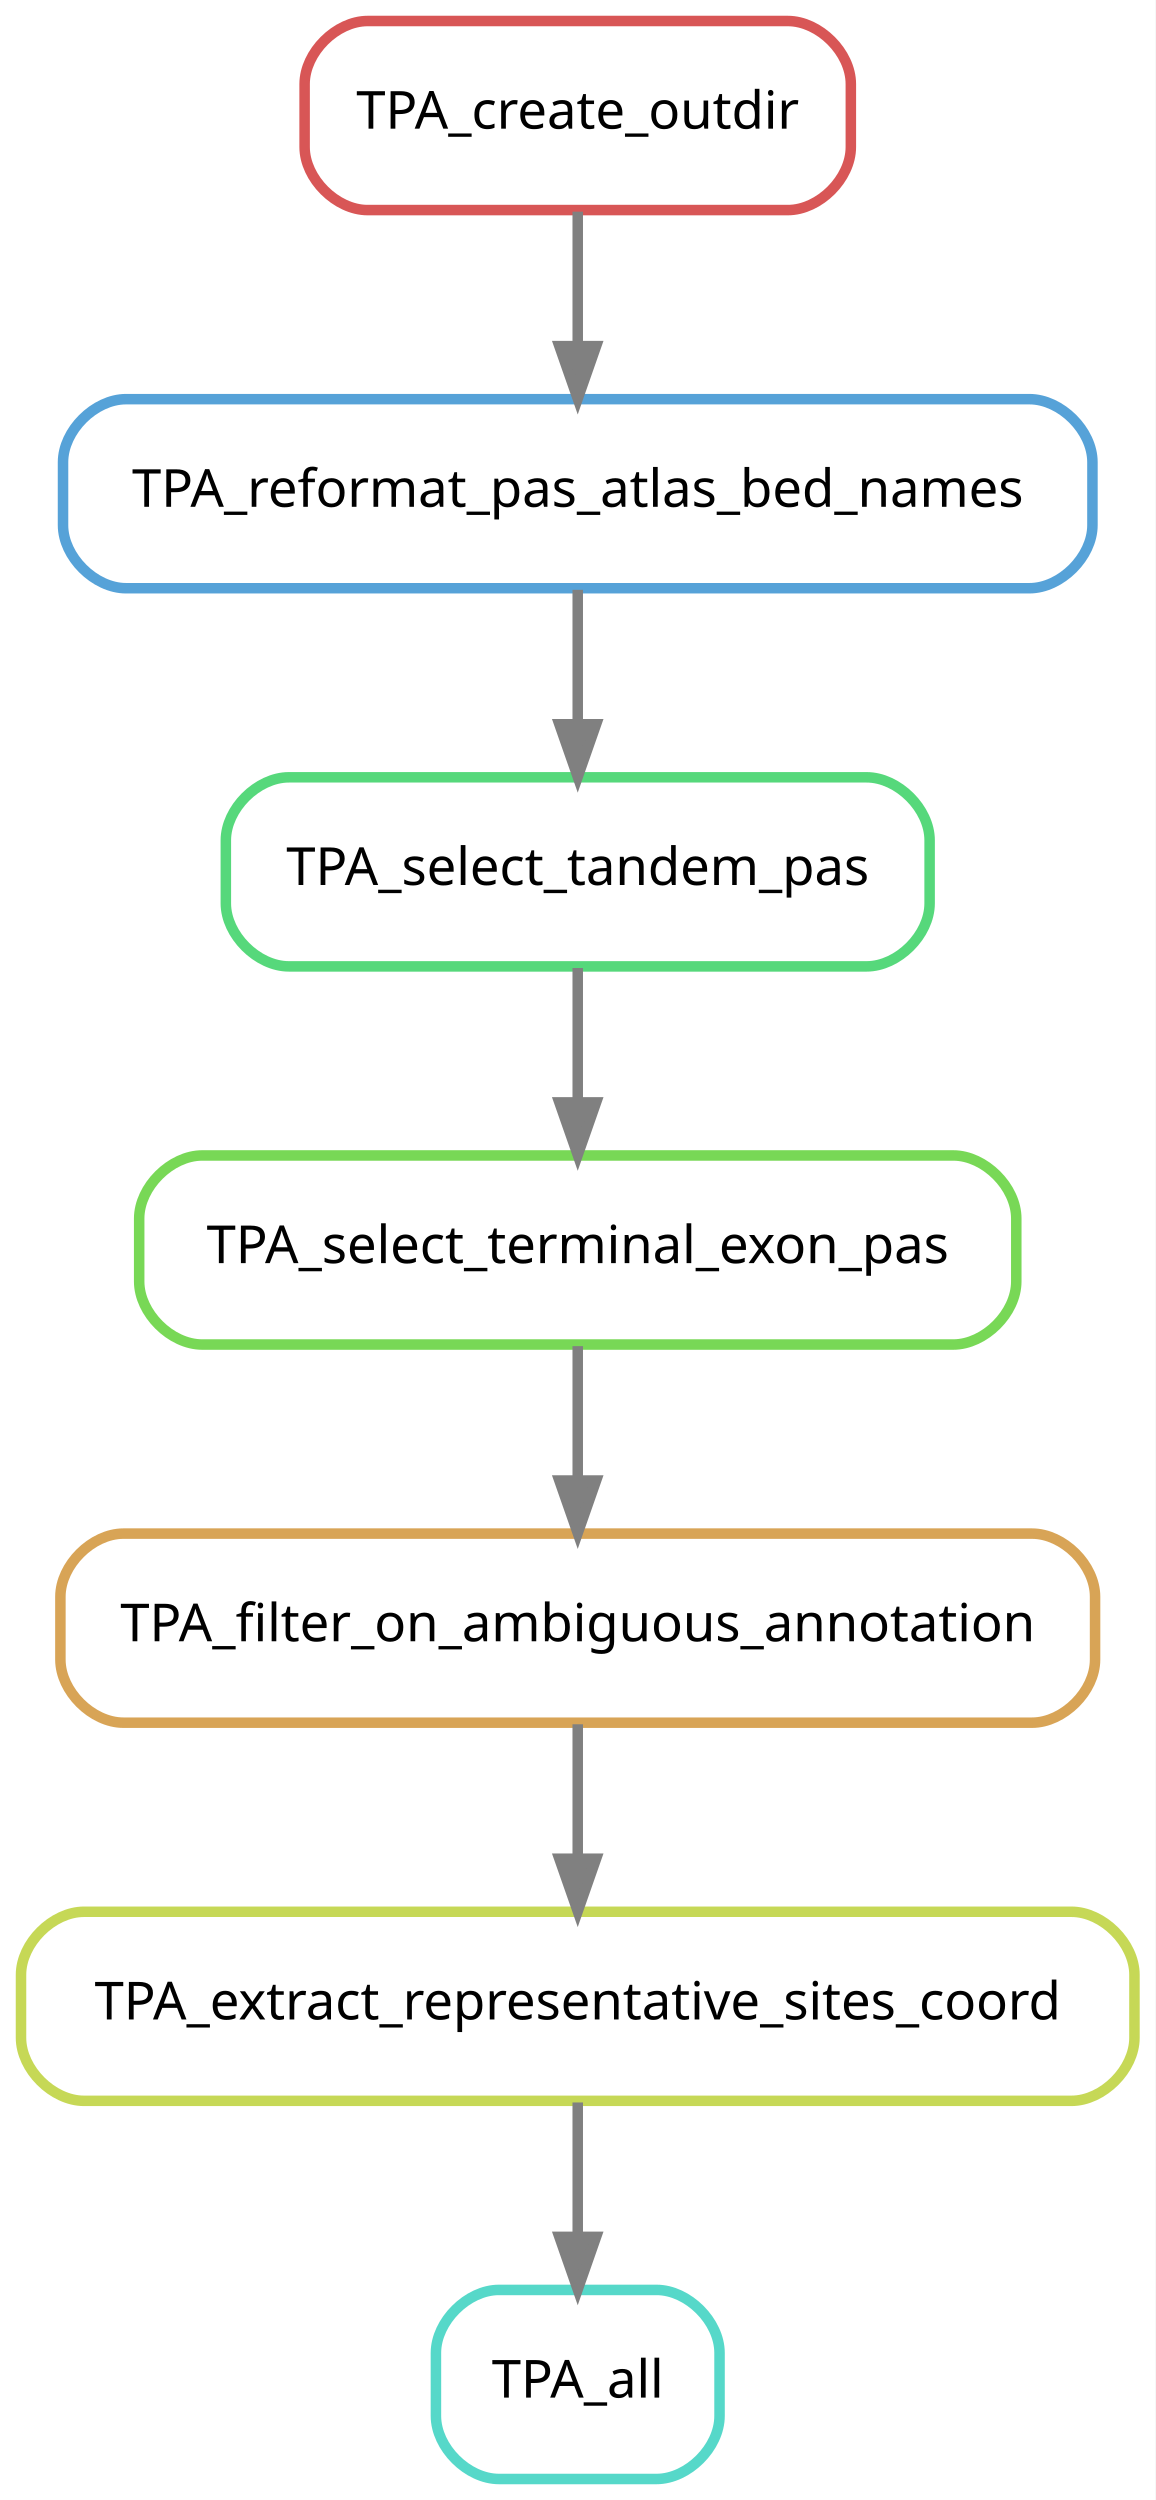
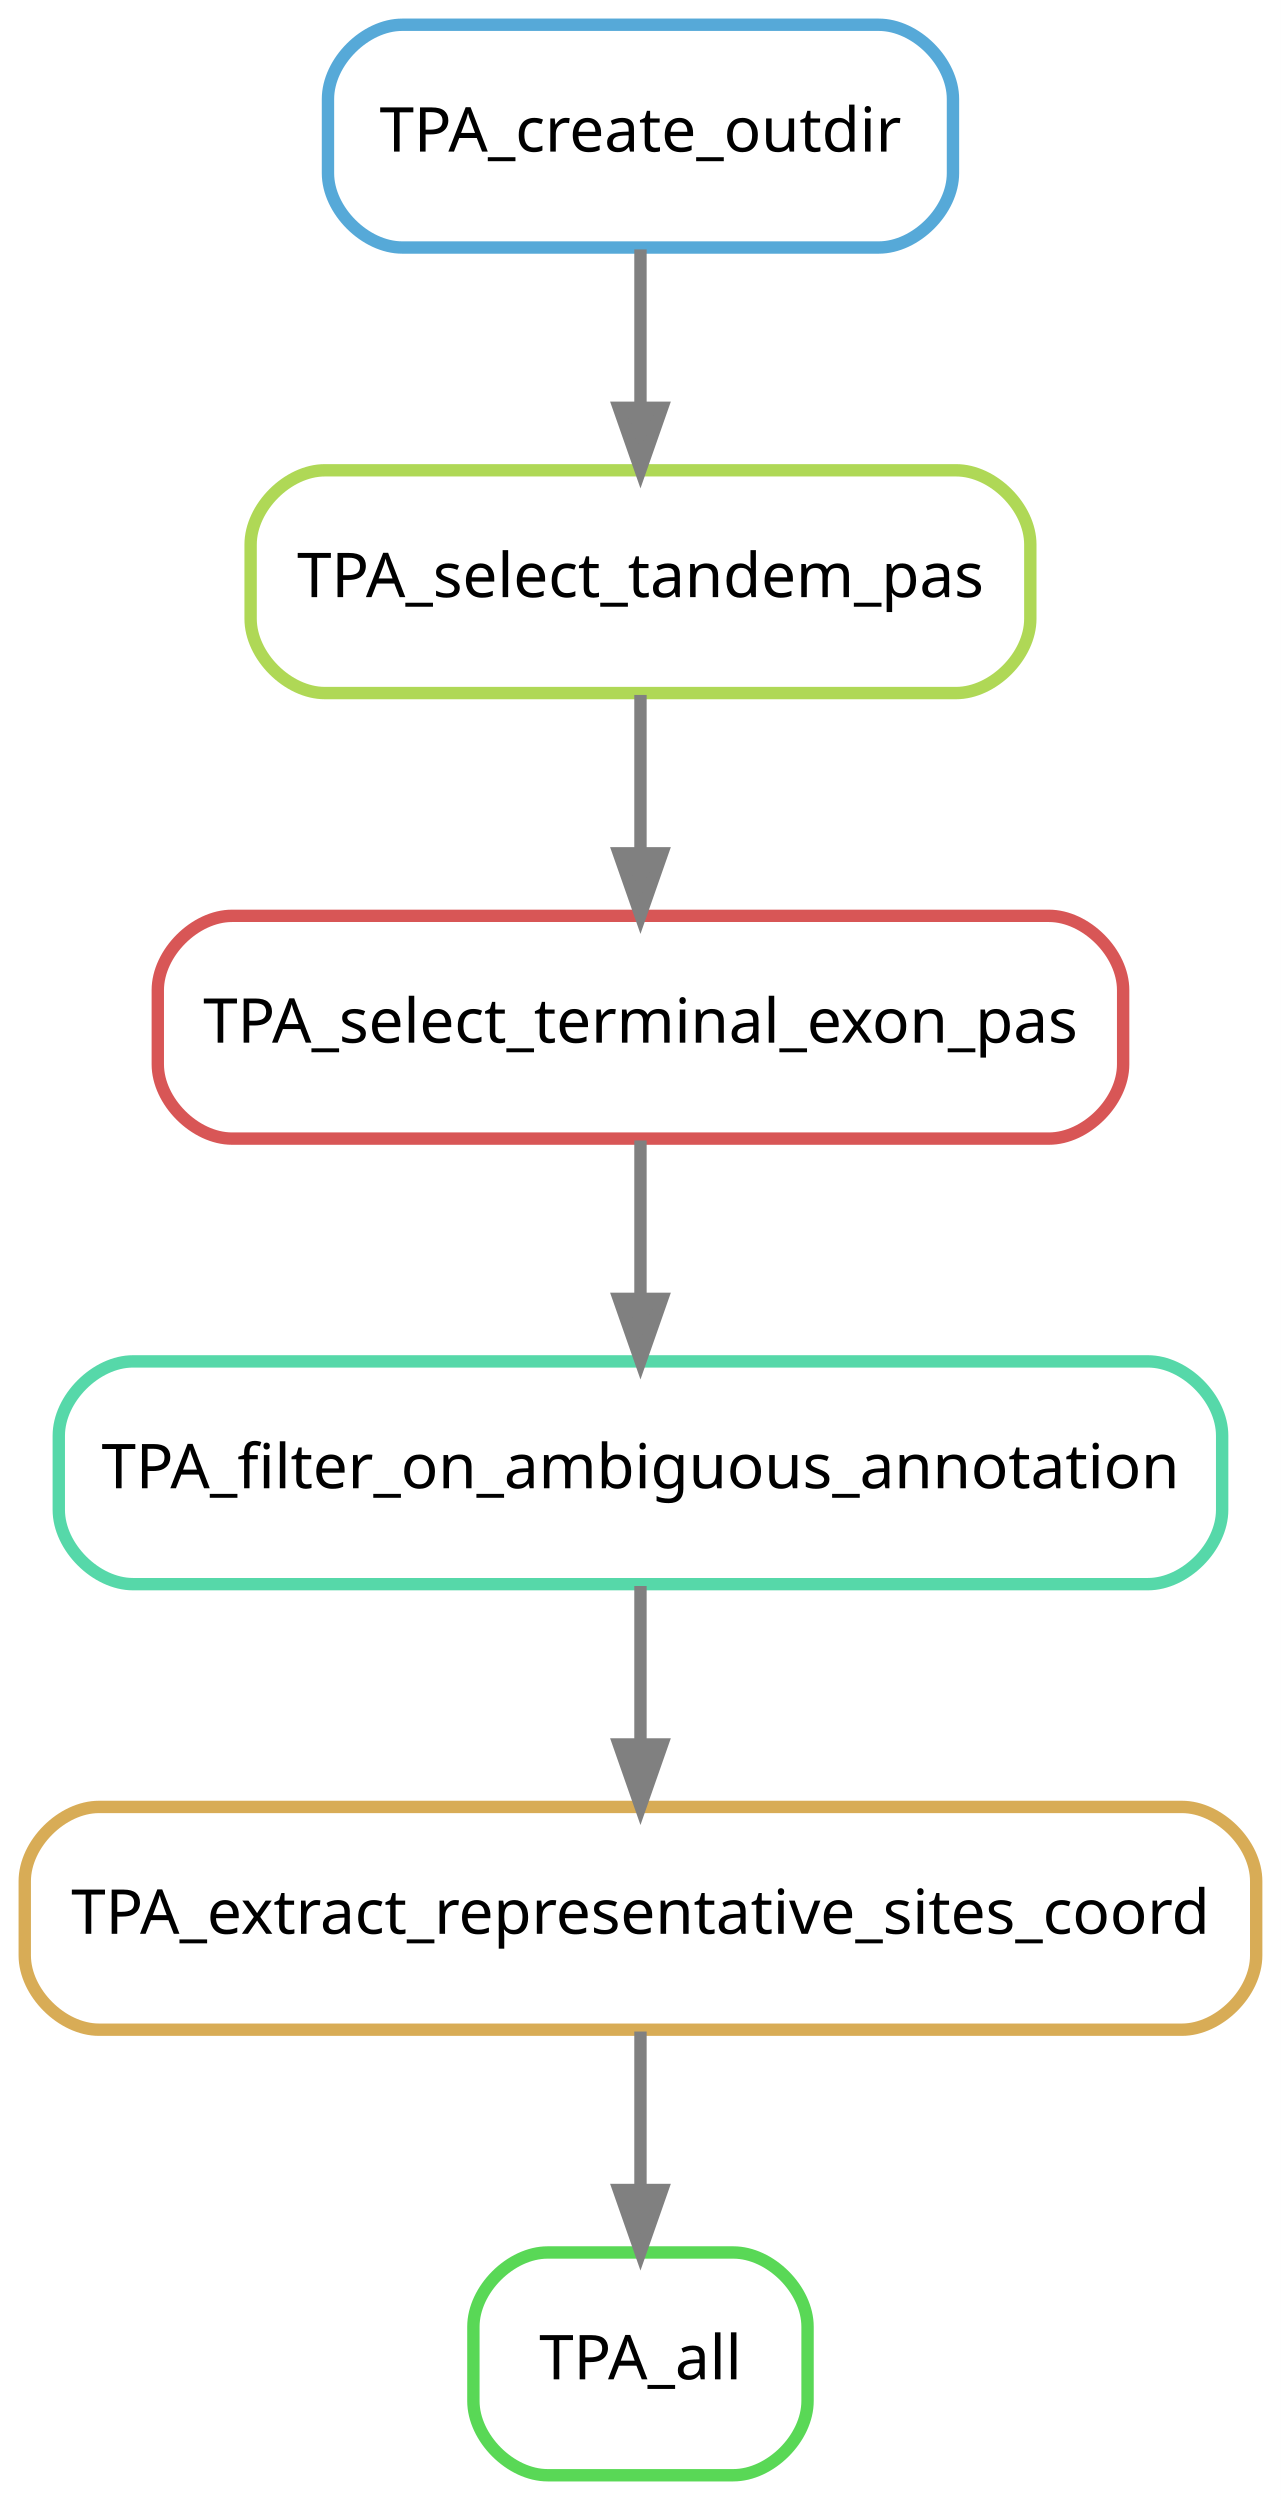
- <svg xmlns="http://www.w3.org/2000/svg" width="220pt" height="476pt" viewBox="0.00 0.00 220.00 476.00">
-   <g id="graph0" class="graph" transform="scale(1 1) rotate(0) translate(4 472)">
-     <polygon fill="white" stroke="none" points="-4,4 -4,-472 216,-472 216,4 -4,4" />
+ <svg xmlns="http://www.w3.org/2000/svg" width="207pt" height="404pt" viewBox="0.00 0.00 207.00 404.00">
+   <g id="graph0" class="graph" transform="scale(1 1) rotate(0) translate(4 400)">
+     <polygon fill="white" stroke="transparent" points="-4,4 -4,-400 203,-400 203,4 -4,4" />
    <g id="node1" class="node">
-       <path fill="none" stroke="#56d8c9" stroke-width="2" d="M121,-36C121,-36 91,-36 91,-36 85,-36 79,-30 79,-24 79,-24 79,-12 79,-12 79,-6 85,-0 91,-0 91,-0 121,-0 121,-0 127,-0 133,-6 133,-12 133,-12 133,-24 133,-24 133,-30 127,-36 121,-36" />
-       <text text-anchor="middle" x="106" y="-15.5" font-family="sans" font-size="10.00">TPA_all</text>
+       <path fill="none" stroke="#59d856" stroke-width="2" d="M114.5,-36C114.5,-36 84.5,-36 84.5,-36 78.5,-36 72.5,-30 72.5,-24 72.5,-24 72.5,-12 72.5,-12 72.5,-6 78.5,0 84.5,0 84.5,0 114.5,0 114.5,0 120.5,0 126.5,-6 126.5,-12 126.5,-12 126.5,-24 126.5,-24 126.5,-30 120.5,-36 114.5,-36" />
+       <text text-anchor="middle" x="99.5" y="-15.5" font-family="sans" font-size="10.00">TPA_all</text>
    </g>
    <g id="node2" class="node">
-       <path fill="none" stroke="#c6d856" stroke-width="2" d="M200,-108C200,-108 12,-108 12,-108 6,-108 0,-102 0,-96 0,-96 0,-84 0,-84 0,-78 6,-72 12,-72 12,-72 200,-72 200,-72 206,-72 212,-78 212,-84 212,-84 212,-96 212,-96 212,-102 206,-108 200,-108" />
-       <text text-anchor="middle" x="106" y="-87.5" font-family="sans" font-size="10.00">TPA_extract_representative_sites_coord</text>
+       <path fill="none" stroke="#d8ac56" stroke-width="2" d="M187,-108C187,-108 12,-108 12,-108 6,-108 0,-102 0,-96 0,-96 0,-84 0,-84 0,-78 6,-72 12,-72 12,-72 187,-72 187,-72 193,-72 199,-78 199,-84 199,-84 199,-96 199,-96 199,-102 193,-108 187,-108" />
+       <text text-anchor="middle" x="99.5" y="-87.5" font-family="sans" font-size="10.00">TPA_extract_representative_sites_coord</text>
    </g>
    <g id="edge1" class="edge">
-       <path fill="none" stroke="grey" stroke-width="2" d="M106,-71.697C106,-63.983 106,-54.712 106,-46.112" />
-       <polygon fill="grey" stroke="grey" stroke-width="2" points="109.5,-46.104 106,-36.104 102.5,-46.104 109.5,-46.104" />
+       <path fill="none" stroke="grey" stroke-width="2" d="M99.5,-71.7C99.5,-63.98 99.5,-54.71 99.5,-46.11" />
+       <polygon fill="grey" stroke="grey" stroke-width="2" points="103,-46.1 99.5,-36.1 96,-46.1 103,-46.1" />
    </g>
    <g id="node3" class="node">
-       <path fill="none" stroke="#d8a456" stroke-width="2" d="M192.5,-180C192.5,-180 19.5,-180 19.5,-180 13.5,-180 7.5,-174 7.5,-168 7.5,-168 7.5,-156 7.5,-156 7.5,-150 13.5,-144 19.5,-144 19.5,-144 192.5,-144 192.5,-144 198.5,-144 204.5,-150 204.5,-156 204.5,-156 204.5,-168 204.5,-168 204.5,-174 198.5,-180 192.5,-180" />
-       <text text-anchor="middle" x="106" y="-159.5" font-family="sans" font-size="10.00">TPA_filter_on_ambiguous_annotation</text>
+       <path fill="none" stroke="#56d8a9" stroke-width="2" d="M181.5,-180C181.5,-180 17.5,-180 17.5,-180 11.5,-180 5.5,-174 5.5,-168 5.5,-168 5.5,-156 5.5,-156 5.5,-150 11.5,-144 17.5,-144 17.5,-144 181.5,-144 181.5,-144 187.5,-144 193.5,-150 193.5,-156 193.5,-156 193.5,-168 193.5,-168 193.5,-174 187.5,-180 181.5,-180" />
+       <text text-anchor="middle" x="99.5" y="-159.5" font-family="sans" font-size="10.00">TPA_filter_on_ambiguous_annotation</text>
    </g>
    <g id="edge2" class="edge">
-       <path fill="none" stroke="grey" stroke-width="2" d="M106,-143.697C106,-135.983 106,-126.712 106,-118.112" />
-       <polygon fill="grey" stroke="grey" stroke-width="2" points="109.5,-118.104 106,-108.104 102.5,-118.104 109.5,-118.104" />
+       <path fill="none" stroke="grey" stroke-width="2" d="M99.5,-143.7C99.5,-135.98 99.5,-126.71 99.5,-118.11" />
+       <polygon fill="grey" stroke="grey" stroke-width="2" points="103,-118.1 99.5,-108.1 96,-118.1 103,-118.1" />
    </g>
    <g id="node4" class="node">
-       <path fill="none" stroke="#78d856" stroke-width="2" d="M177.5,-252C177.5,-252 34.5,-252 34.5,-252 28.5,-252 22.5,-246 22.5,-240 22.5,-240 22.5,-228 22.5,-228 22.5,-222 28.5,-216 34.5,-216 34.5,-216 177.5,-216 177.5,-216 183.5,-216 189.5,-222 189.5,-228 189.5,-228 189.5,-240 189.5,-240 189.5,-246 183.5,-252 177.5,-252" />
-       <text text-anchor="middle" x="106" y="-231.5" font-family="sans" font-size="10.00">TPA_select_terminal_exon_pas</text>
+       <path fill="none" stroke="#d85656" stroke-width="2" d="M165.5,-252C165.5,-252 33.5,-252 33.5,-252 27.5,-252 21.5,-246 21.5,-240 21.5,-240 21.5,-228 21.5,-228 21.5,-222 27.5,-216 33.5,-216 33.5,-216 165.5,-216 165.5,-216 171.5,-216 177.5,-222 177.5,-228 177.5,-228 177.5,-240 177.5,-240 177.5,-246 171.5,-252 165.5,-252" />
+       <text text-anchor="middle" x="99.5" y="-231.5" font-family="sans" font-size="10.00">TPA_select_terminal_exon_pas</text>
    </g>
    <g id="edge3" class="edge">
-       <path fill="none" stroke="grey" stroke-width="2" d="M106,-215.697C106,-207.983 106,-198.712 106,-190.112" />
-       <polygon fill="grey" stroke="grey" stroke-width="2" points="109.5,-190.104 106,-180.104 102.5,-190.104 109.5,-190.104" />
+       <path fill="none" stroke="grey" stroke-width="2" d="M99.5,-215.7C99.5,-207.98 99.5,-198.71 99.5,-190.11" />
+       <polygon fill="grey" stroke="grey" stroke-width="2" points="103,-190.1 99.5,-180.1 96,-190.1 103,-190.1" />
    </g>
    <g id="node5" class="node">
-       <path fill="none" stroke="#56d87b" stroke-width="2" d="M161,-324C161,-324 51,-324 51,-324 45,-324 39,-318 39,-312 39,-312 39,-300 39,-300 39,-294 45,-288 51,-288 51,-288 161,-288 161,-288 167,-288 173,-294 173,-300 173,-300 173,-312 173,-312 173,-318 167,-324 161,-324" />
-       <text text-anchor="middle" x="106" y="-303.5" font-family="sans" font-size="10.00">TPA_select_tandem_pas</text>
+       <path fill="none" stroke="#afd856" stroke-width="2" d="M150.5,-324C150.5,-324 48.5,-324 48.5,-324 42.5,-324 36.5,-318 36.5,-312 36.5,-312 36.5,-300 36.5,-300 36.5,-294 42.5,-288 48.5,-288 48.5,-288 150.5,-288 150.5,-288 156.5,-288 162.5,-294 162.5,-300 162.5,-300 162.5,-312 162.5,-312 162.5,-318 156.5,-324 150.5,-324" />
+       <text text-anchor="middle" x="99.5" y="-303.5" font-family="sans" font-size="10.00">TPA_select_tandem_pas</text>
    </g>
    <g id="edge4" class="edge">
-       <path fill="none" stroke="grey" stroke-width="2" d="M106,-287.697C106,-279.983 106,-270.712 106,-262.112" />
-       <polygon fill="grey" stroke="grey" stroke-width="2" points="109.5,-262.104 106,-252.104 102.5,-262.104 109.5,-262.104" />
+       <path fill="none" stroke="grey" stroke-width="2" d="M99.5,-287.7C99.5,-279.98 99.5,-270.71 99.5,-262.11" />
+       <polygon fill="grey" stroke="grey" stroke-width="2" points="103,-262.1 99.5,-252.1 96,-262.1 103,-262.1" />
    </g>
    <g id="node6" class="node">
-       <path fill="none" stroke="#56a2d8" stroke-width="2" d="M192,-396C192,-396 20,-396 20,-396 14,-396 8,-390 8,-384 8,-384 8,-372 8,-372 8,-366 14,-360 20,-360 20,-360 192,-360 192,-360 198,-360 204,-366 204,-372 204,-372 204,-384 204,-384 204,-390 198,-396 192,-396" />
-       <text text-anchor="middle" x="106" y="-375.5" font-family="sans" font-size="10.00">TPA_reformat_pas_atlas_bed_names</text>
+       <path fill="none" stroke="#56a9d8" stroke-width="2" d="M138,-396C138,-396 61,-396 61,-396 55,-396 49,-390 49,-384 49,-384 49,-372 49,-372 49,-366 55,-360 61,-360 61,-360 138,-360 138,-360 144,-360 150,-366 150,-372 150,-372 150,-384 150,-384 150,-390 144,-396 138,-396" />
+       <text text-anchor="middle" x="99.5" y="-375.5" font-family="sans" font-size="10.00">TPA_create_outdir</text>
    </g>
    <g id="edge5" class="edge">
-       <path fill="none" stroke="grey" stroke-width="2" d="M106,-359.697C106,-351.983 106,-342.712 106,-334.112" />
-       <polygon fill="grey" stroke="grey" stroke-width="2" points="109.5,-334.104 106,-324.104 102.5,-334.104 109.5,-334.104" />
-     </g>
-     <g id="node7" class="node">
-       <path fill="none" stroke="#d85656" stroke-width="2" d="M146,-468C146,-468 66,-468 66,-468 60,-468 54,-462 54,-456 54,-456 54,-444 54,-444 54,-438 60,-432 66,-432 66,-432 146,-432 146,-432 152,-432 158,-438 158,-444 158,-444 158,-456 158,-456 158,-462 152,-468 146,-468" />
-       <text text-anchor="middle" x="106" y="-447.5" font-family="sans" font-size="10.00">TPA_create_outdir</text>
-     </g>
-     <g id="edge6" class="edge">
-       <path fill="none" stroke="grey" stroke-width="2" d="M106,-431.697C106,-423.983 106,-414.712 106,-406.112" />
-       <polygon fill="grey" stroke="grey" stroke-width="2" points="109.5,-406.104 106,-396.104 102.5,-406.104 109.5,-406.104" />
+       <path fill="none" stroke="grey" stroke-width="2" d="M99.5,-359.7C99.5,-351.98 99.5,-342.71 99.5,-334.11" />
+       <polygon fill="grey" stroke="grey" stroke-width="2" points="103,-334.1 99.5,-324.1 96,-334.1 103,-334.1" />
    </g>
  </g>
</svg>
